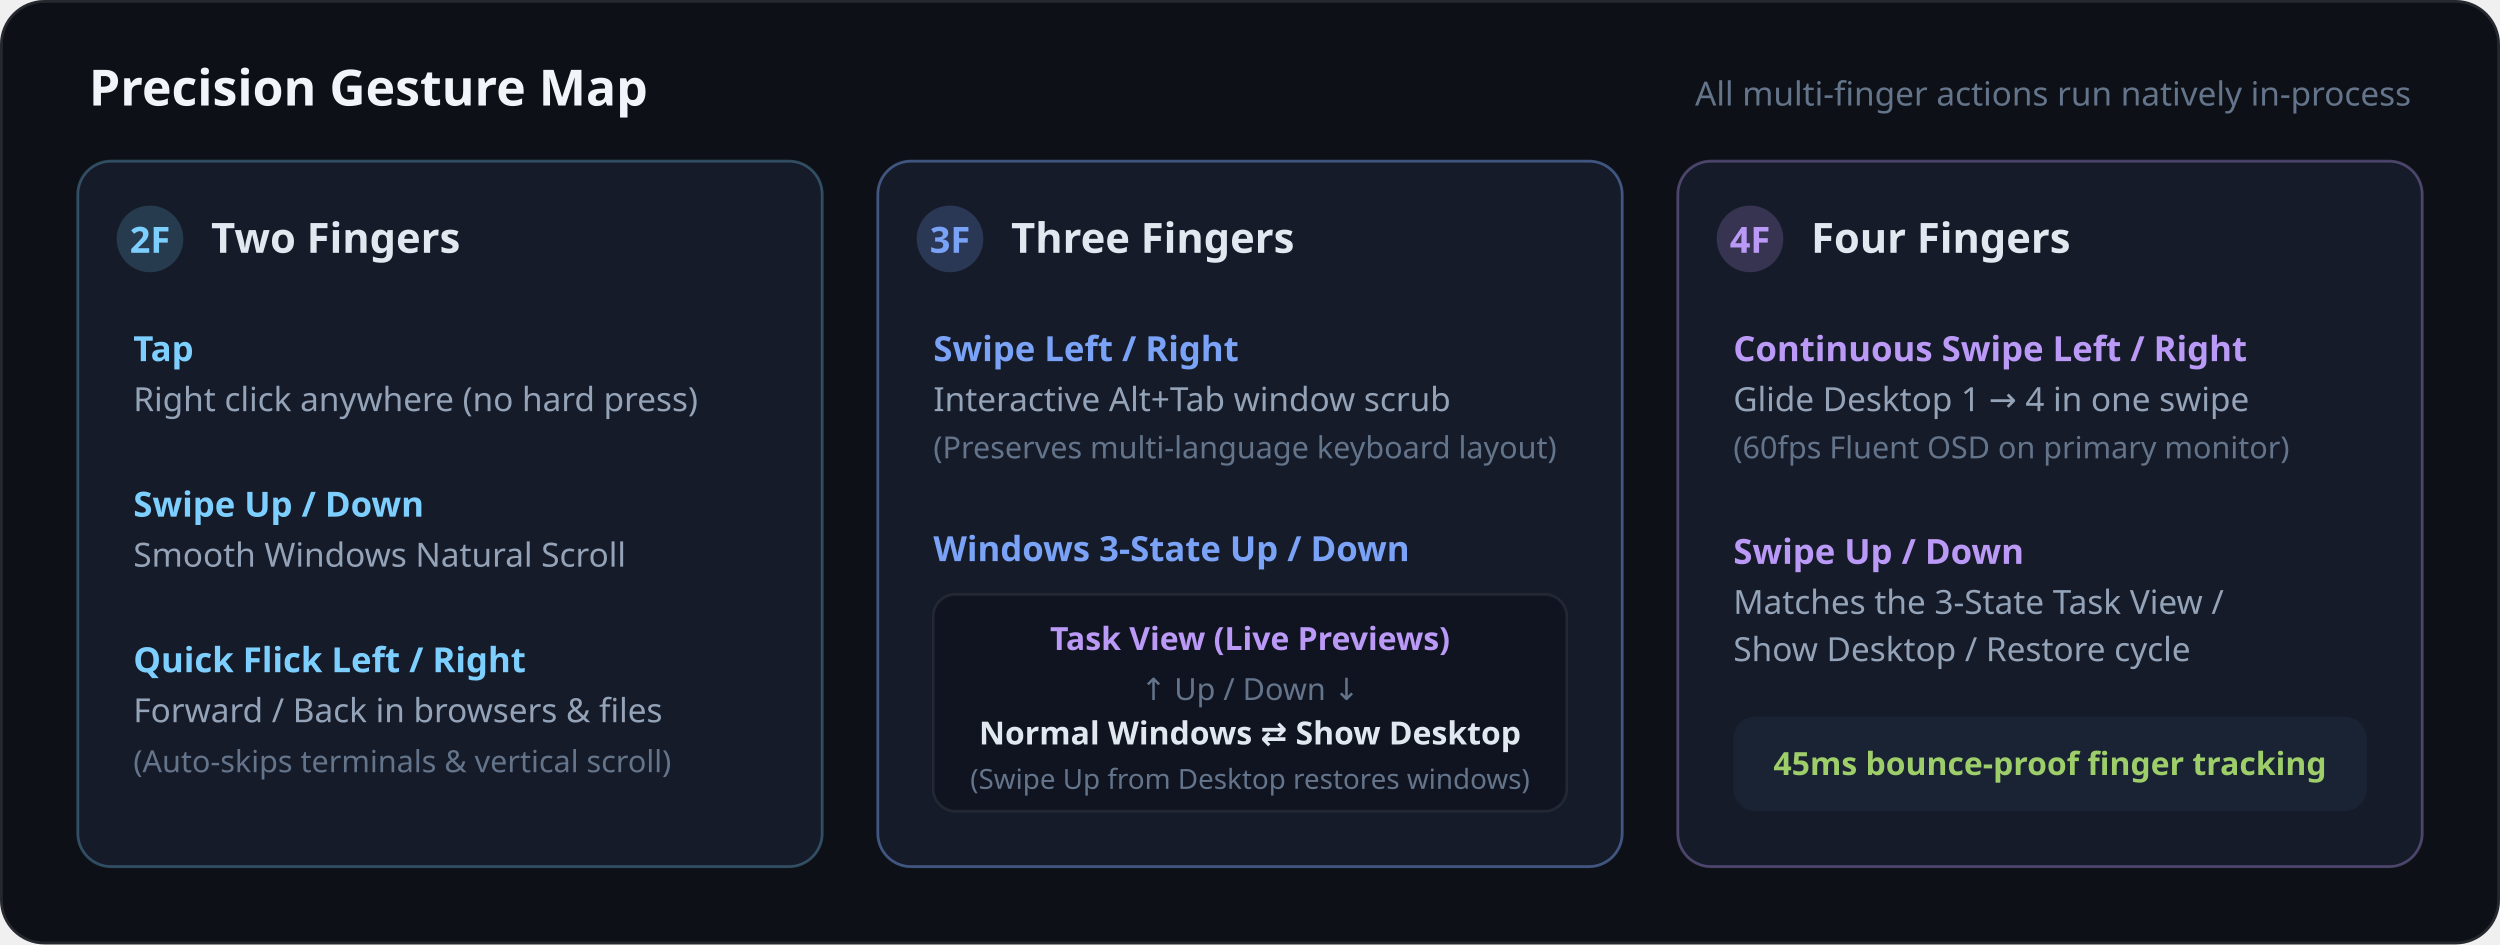
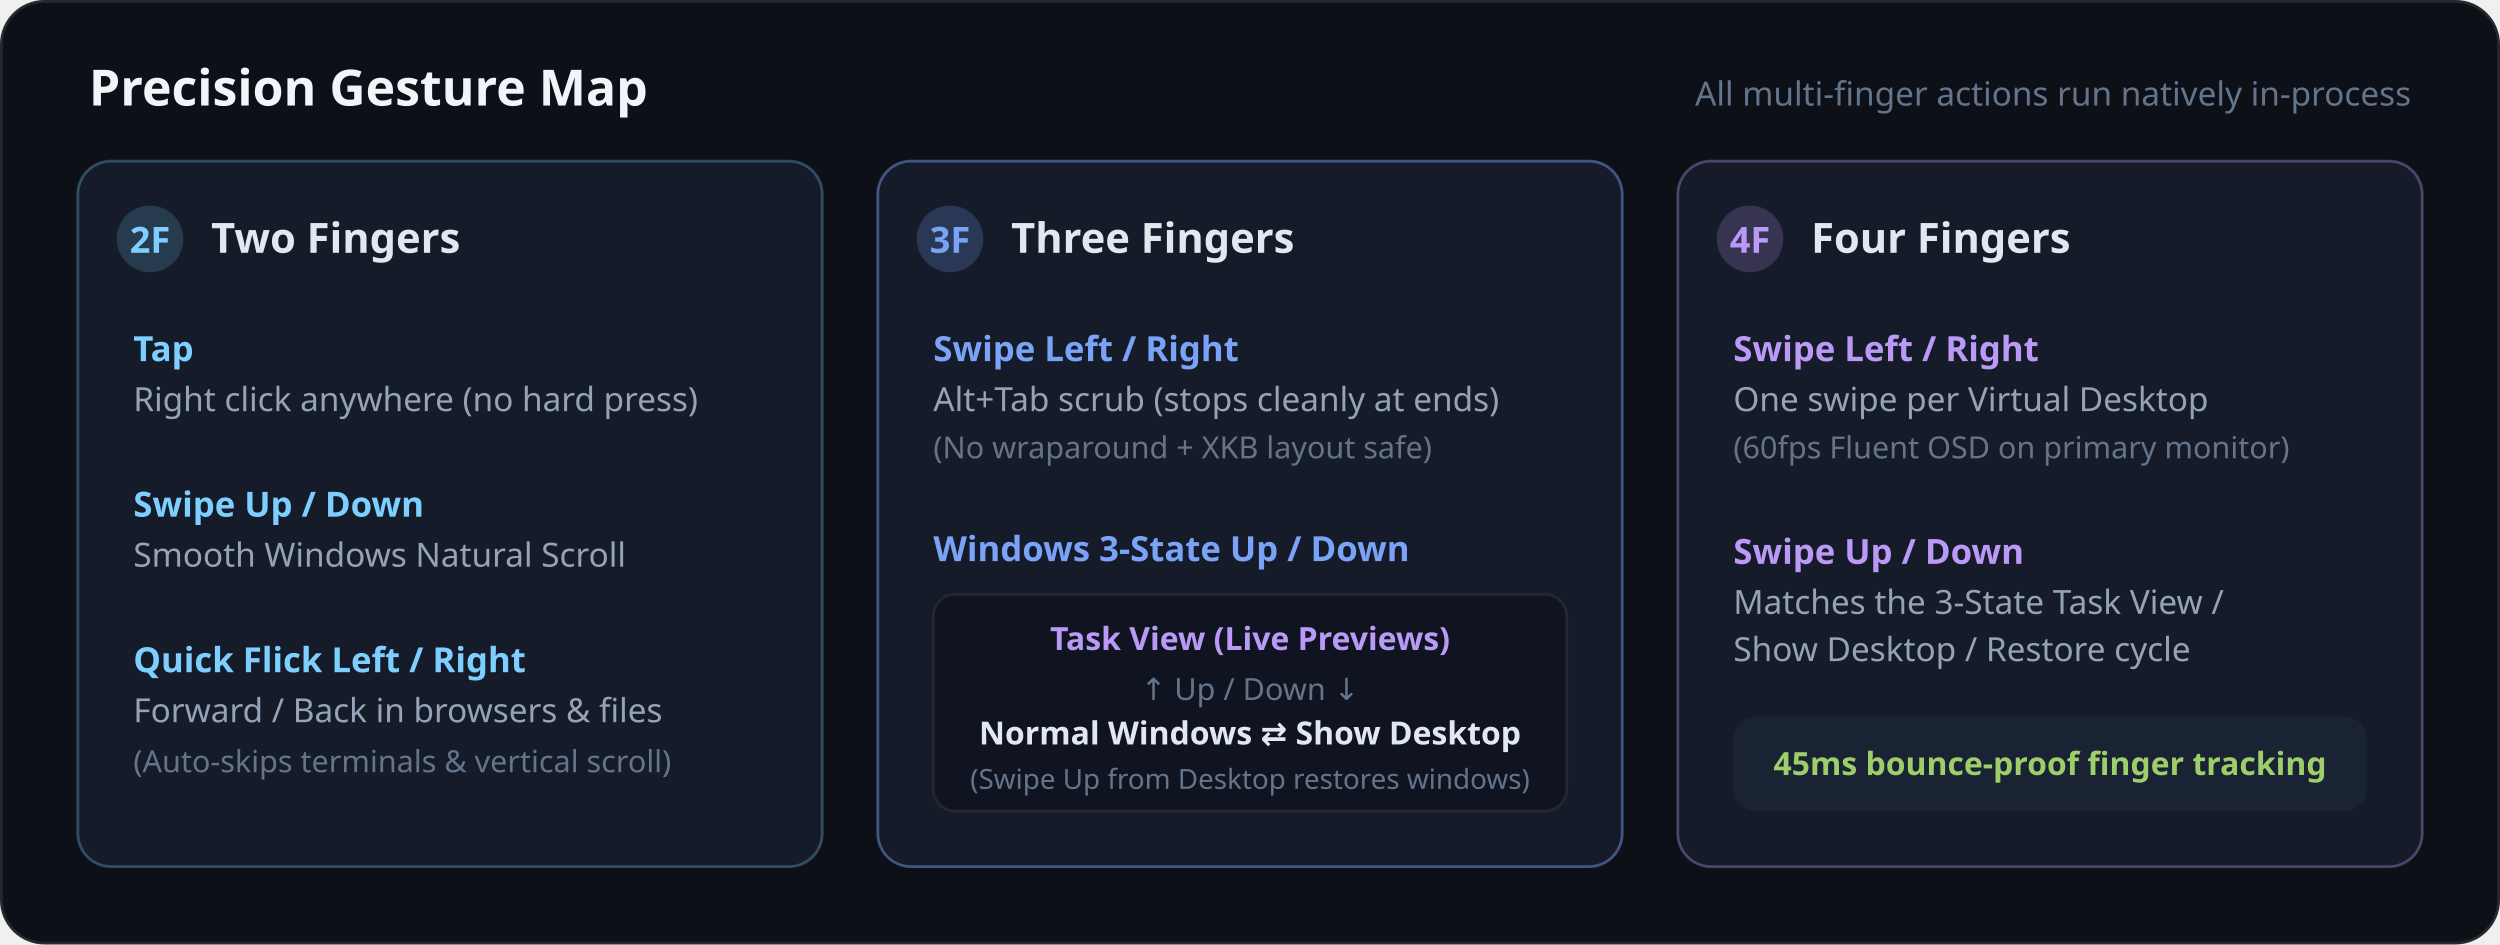
<svg xmlns="http://www.w3.org/2000/svg" width="900" height="340" viewBox="0 0 900 340" fill="none">
  <rect width="900" height="340" rx="16" fill="#0d1117" />
  <rect x="0.5" y="0.5" width="899" height="339" rx="15.5" stroke="#ffffff" stroke-opacity="0.10" />
  <text x="32" y="38" fill="#f1f5f9" font-family="Segoe UI, Ubuntu, sans-serif" font-size="18" font-weight="700">Precision Gesture Map</text>
  <text x="868" y="38" text-anchor="end" fill="#64748b" font-family="Segoe UI, Ubuntu, sans-serif" font-size="12">All multi-finger actions run natively in-process</text>
  <g transform="translate(28, 58)">
    <rect width="268" height="254" rx="12" fill="#151b28" stroke="#7dcfff" stroke-opacity="0.30" />
    <circle cx="26" cy="28" r="12" fill="#7dcfff" fill-opacity="0.18" />
    <text x="26" y="33" text-anchor="middle" fill="#7dcfff" font-family="Segoe UI, sans-serif" font-size="13" font-weight="800">2F</text>
    <text x="48" y="33" fill="#e2e8f0" font-family="Segoe UI, sans-serif" font-size="15" font-weight="700">Two Fingers</text>
    <text x="20" y="72" fill="#7dcfff" font-family="Segoe UI, sans-serif" font-size="12.5" font-weight="700">Tap</text>
    <text x="20" y="90" fill="#94a3b8" font-family="Segoe UI, sans-serif" font-size="12">Right click anywhere (no hard press)</text>
    <text x="20" y="128" fill="#7dcfff" font-family="Segoe UI, sans-serif" font-size="12.5" font-weight="700">Swipe Up / Down</text>
    <text x="20" y="146" fill="#94a3b8" font-family="Segoe UI, sans-serif" font-size="12">Smooth Windows Natural Scroll</text>
    <text x="20" y="184" fill="#7dcfff" font-family="Segoe UI, sans-serif" font-size="12.5" font-weight="700">Quick Flick Left / Right</text>
    <text x="20" y="202" fill="#94a3b8" font-family="Segoe UI, sans-serif" font-size="12">Forward / Back in browsers &amp; files</text>
    <text x="20" y="220" fill="#64748b" font-family="Segoe UI, sans-serif" font-size="11">(Auto-skips terminals &amp; vertical scroll)</text>
  </g>
  <g transform="translate(316, 58)">
    <rect width="268" height="254" rx="12" fill="#151b28" stroke="#7aa2f7" stroke-opacity="0.45" />
    <circle cx="26" cy="28" r="12" fill="#7aa2f7" fill-opacity="0.22" />
    <text x="26" y="33" text-anchor="middle" fill="#7aa2f7" font-family="Segoe UI, sans-serif" font-size="13" font-weight="800">3F</text>
    <text x="48" y="33" fill="#e2e8f0" font-family="Segoe UI, sans-serif" font-size="15" font-weight="700">Three Fingers</text>
    <text x="20" y="72" fill="#7aa2f7" font-family="Segoe UI, sans-serif" font-size="12.5" font-weight="700">Swipe Left / Right</text>
-     <text x="20" y="90" fill="#94a3b8" font-family="Segoe UI, sans-serif" font-size="12">Interactive Alt+Tab window scrub</text>
-     <text x="20" y="107" fill="#64748b" font-family="Segoe UI, sans-serif" font-size="11">(Preserves multi-language keyboard layout)</text>
+     <text x="20" y="90" fill="#94a3b8" font-family="Segoe UI, sans-serif" font-size="12">Alt+Tab scrub (stops cleanly at ends)</text>
+     <text x="20" y="107" fill="#64748b" font-family="Segoe UI, sans-serif" font-size="11">(No wraparound + XKB layout safe)</text>
    <text x="20" y="144" fill="#7aa2f7" font-family="Segoe UI, sans-serif" font-size="12.5" font-weight="700">Windows 3-State Up / Down</text>
    <rect x="20" y="156" width="228" height="78" rx="8" fill="#0f1420" stroke="#ffffff" stroke-opacity="0.07" />
    <text x="134" y="176" text-anchor="middle" fill="#bb9af7" font-family="Segoe UI, sans-serif" font-size="11.5" font-weight="700">Task View (Live Previews)</text>
    <text x="134" y="194" text-anchor="middle" fill="#64748b" font-family="Segoe UI, sans-serif" font-size="11">↑ Up / Down ↓</text>
    <text x="134" y="210" text-anchor="middle" fill="#e2e8f0" font-family="Segoe UI, sans-serif" font-size="11.5" font-weight="600">Normal Windows  ⇄  Show Desktop</text>
    <text x="134" y="226" text-anchor="middle" fill="#64748b" font-family="Segoe UI, sans-serif" font-size="10">(Swipe Up from Desktop restores windows)</text>
  </g>
  <g transform="translate(604, 58)">
    <rect width="268" height="254" rx="12" fill="#151b28" stroke="#bb9af7" stroke-opacity="0.35" />
    <circle cx="26" cy="28" r="12" fill="#bb9af7" fill-opacity="0.20" />
    <text x="26" y="33" text-anchor="middle" fill="#bb9af7" font-family="Segoe UI, sans-serif" font-size="13" font-weight="800">4F</text>
    <text x="48" y="33" fill="#e2e8f0" font-family="Segoe UI, sans-serif" font-size="15" font-weight="700">Four Fingers</text>
-     <text x="20" y="72" fill="#bb9af7" font-family="Segoe UI, sans-serif" font-size="12.5" font-weight="700">Continuous Swipe Left / Right</text>
-     <text x="20" y="90" fill="#94a3b8" font-family="Segoe UI, sans-serif" font-size="12">Glide Desktop 1 → 4 in one swipe</text>
+     <text x="20" y="72" fill="#bb9af7" font-family="Segoe UI, sans-serif" font-size="12.5" font-weight="700">Swipe Left / Right</text>
+     <text x="20" y="90" fill="#94a3b8" font-family="Segoe UI, sans-serif" font-size="12">One swipe per Virtual Desktop</text>
    <text x="20" y="107" fill="#64748b" font-family="Segoe UI, sans-serif" font-size="11">(60fps Fluent OSD on primary monitor)</text>
    <text x="20" y="145" fill="#bb9af7" font-family="Segoe UI, sans-serif" font-size="12.5" font-weight="700">Swipe Up / Down</text>
    <text x="20" y="163" fill="#94a3b8" font-family="Segoe UI, sans-serif" font-size="12">Matches the 3-State Task View /</text>
    <text x="20" y="180" fill="#94a3b8" font-family="Segoe UI, sans-serif" font-size="12">Show Desktop / Restore cycle</text>
    <rect x="20" y="200" width="228" height="34" rx="8" fill="#1e293b" fill-opacity="0.65" />
    <text x="134" y="221" text-anchor="middle" fill="#9ece6a" font-family="Segoe UI, sans-serif" font-size="11.5" font-weight="600">45ms bounce-proof finger tracking</text>
  </g>
</svg>
